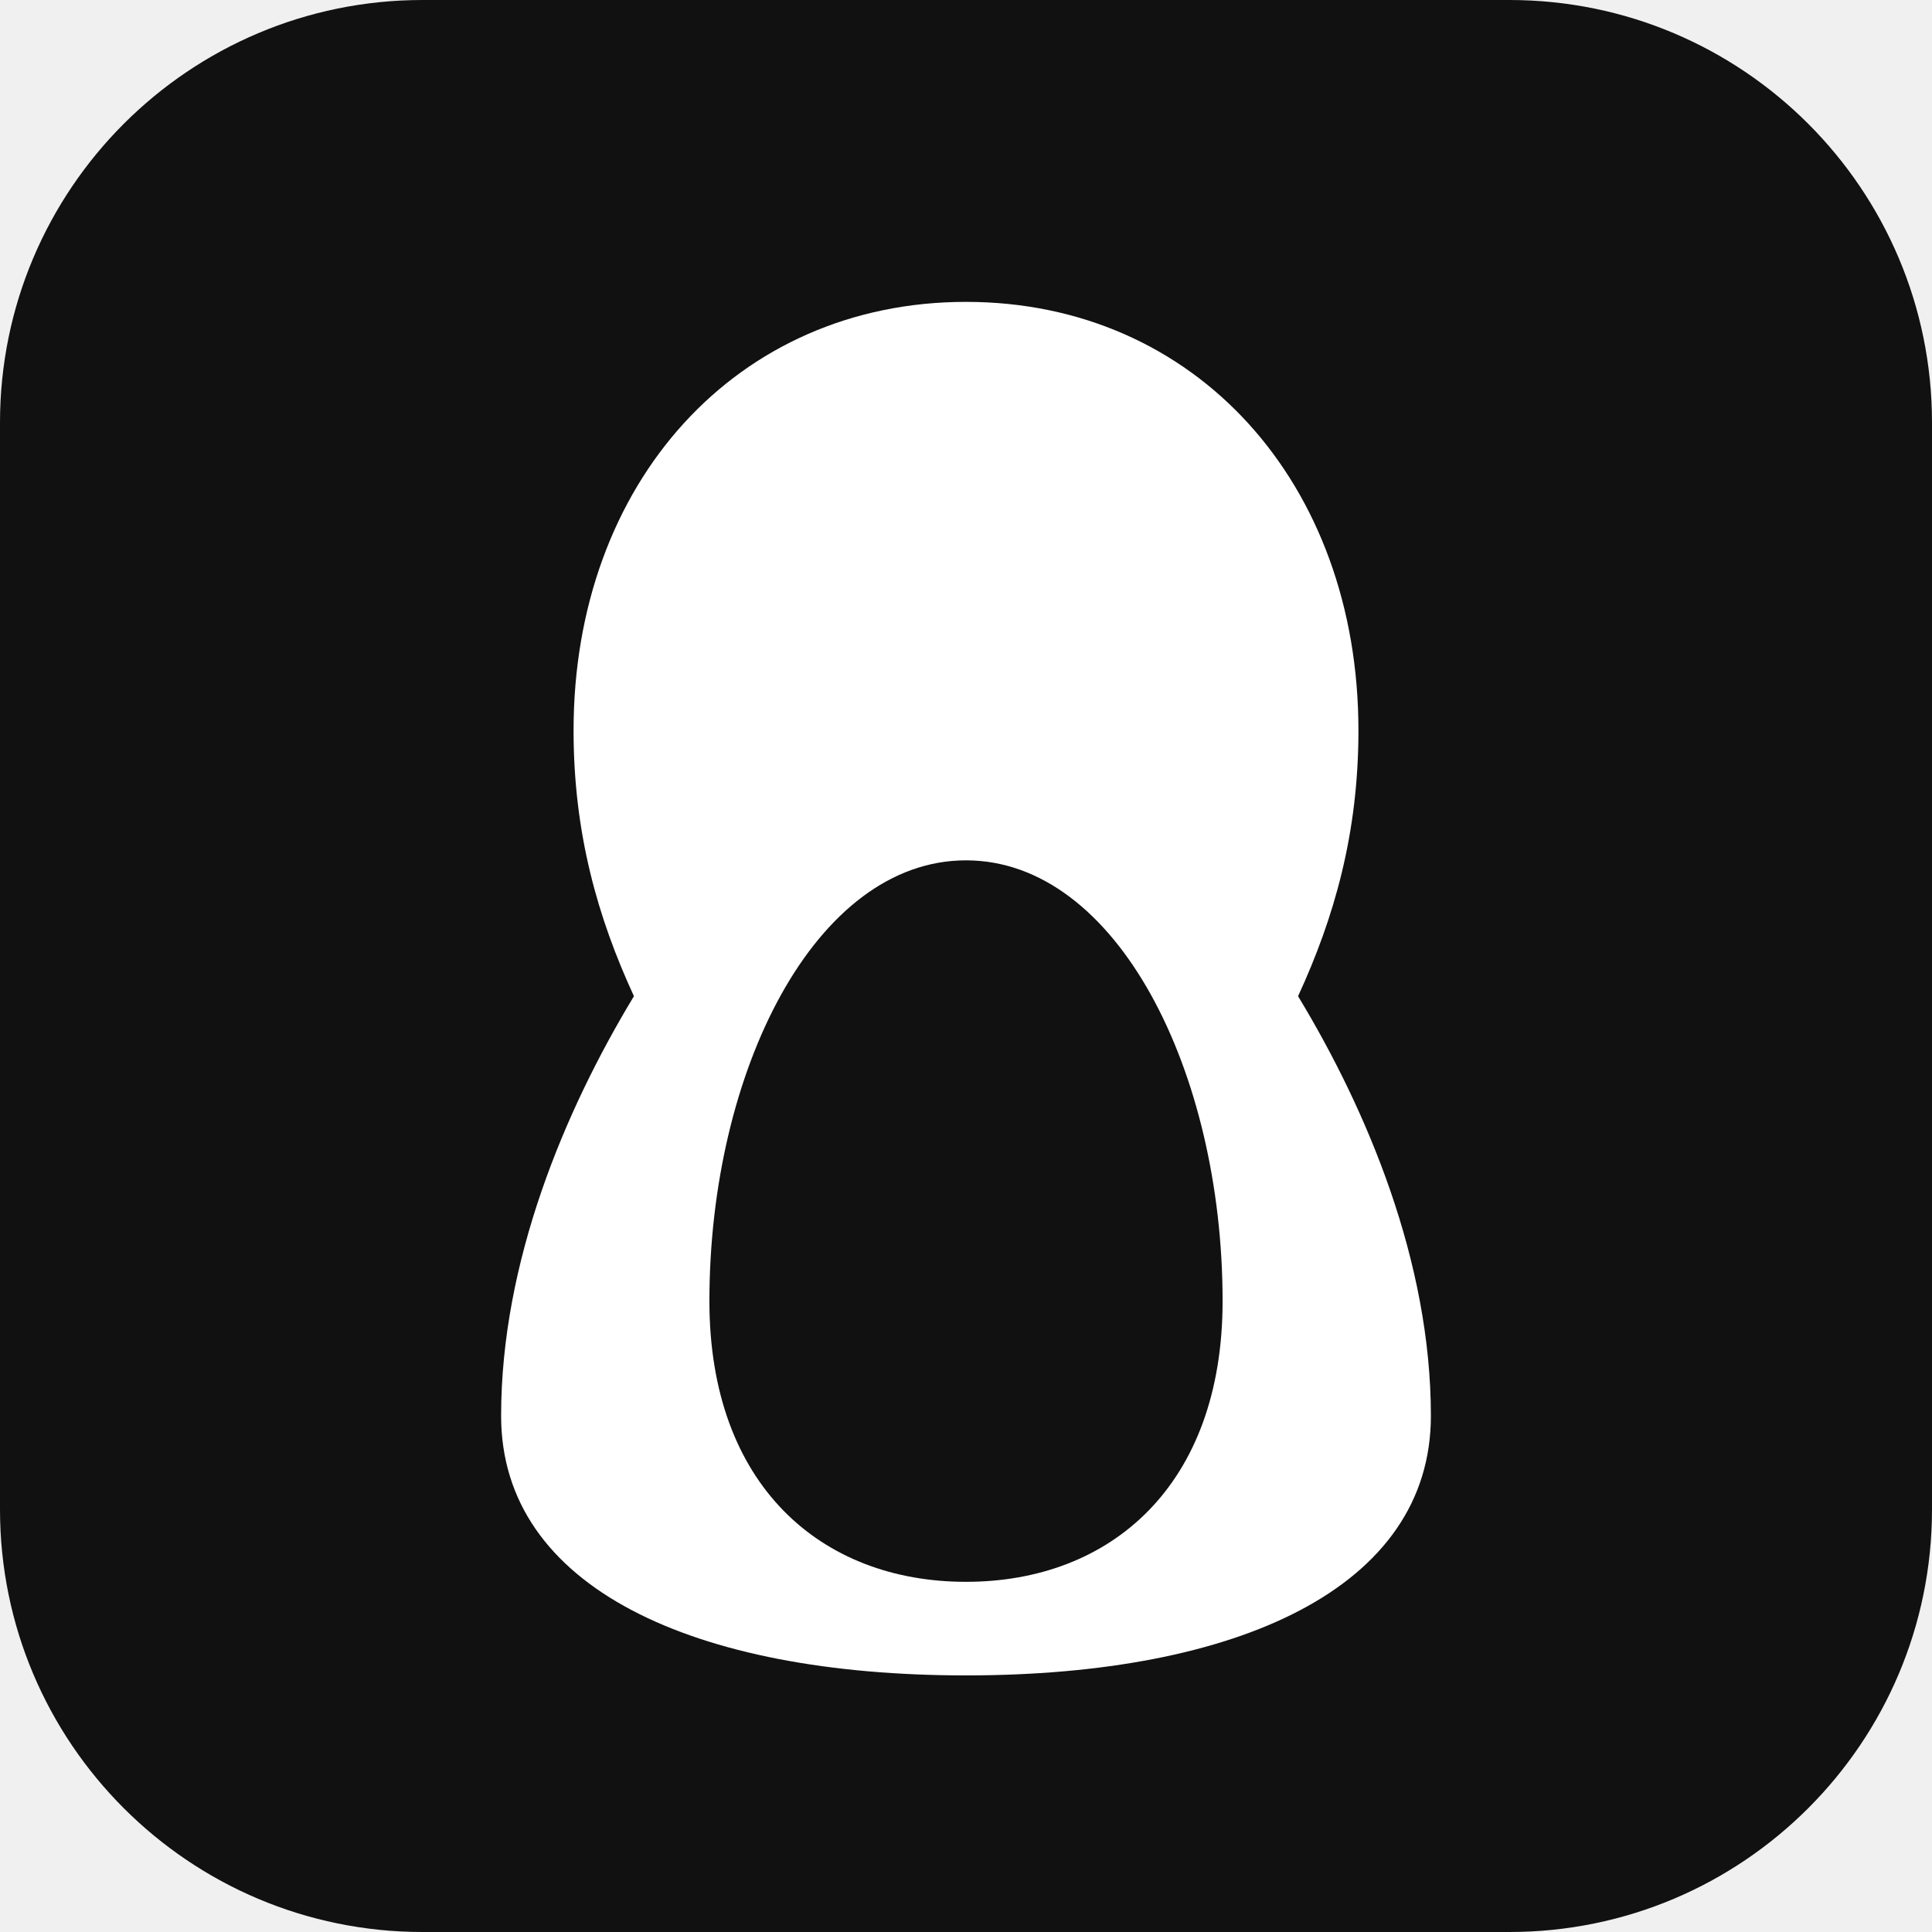
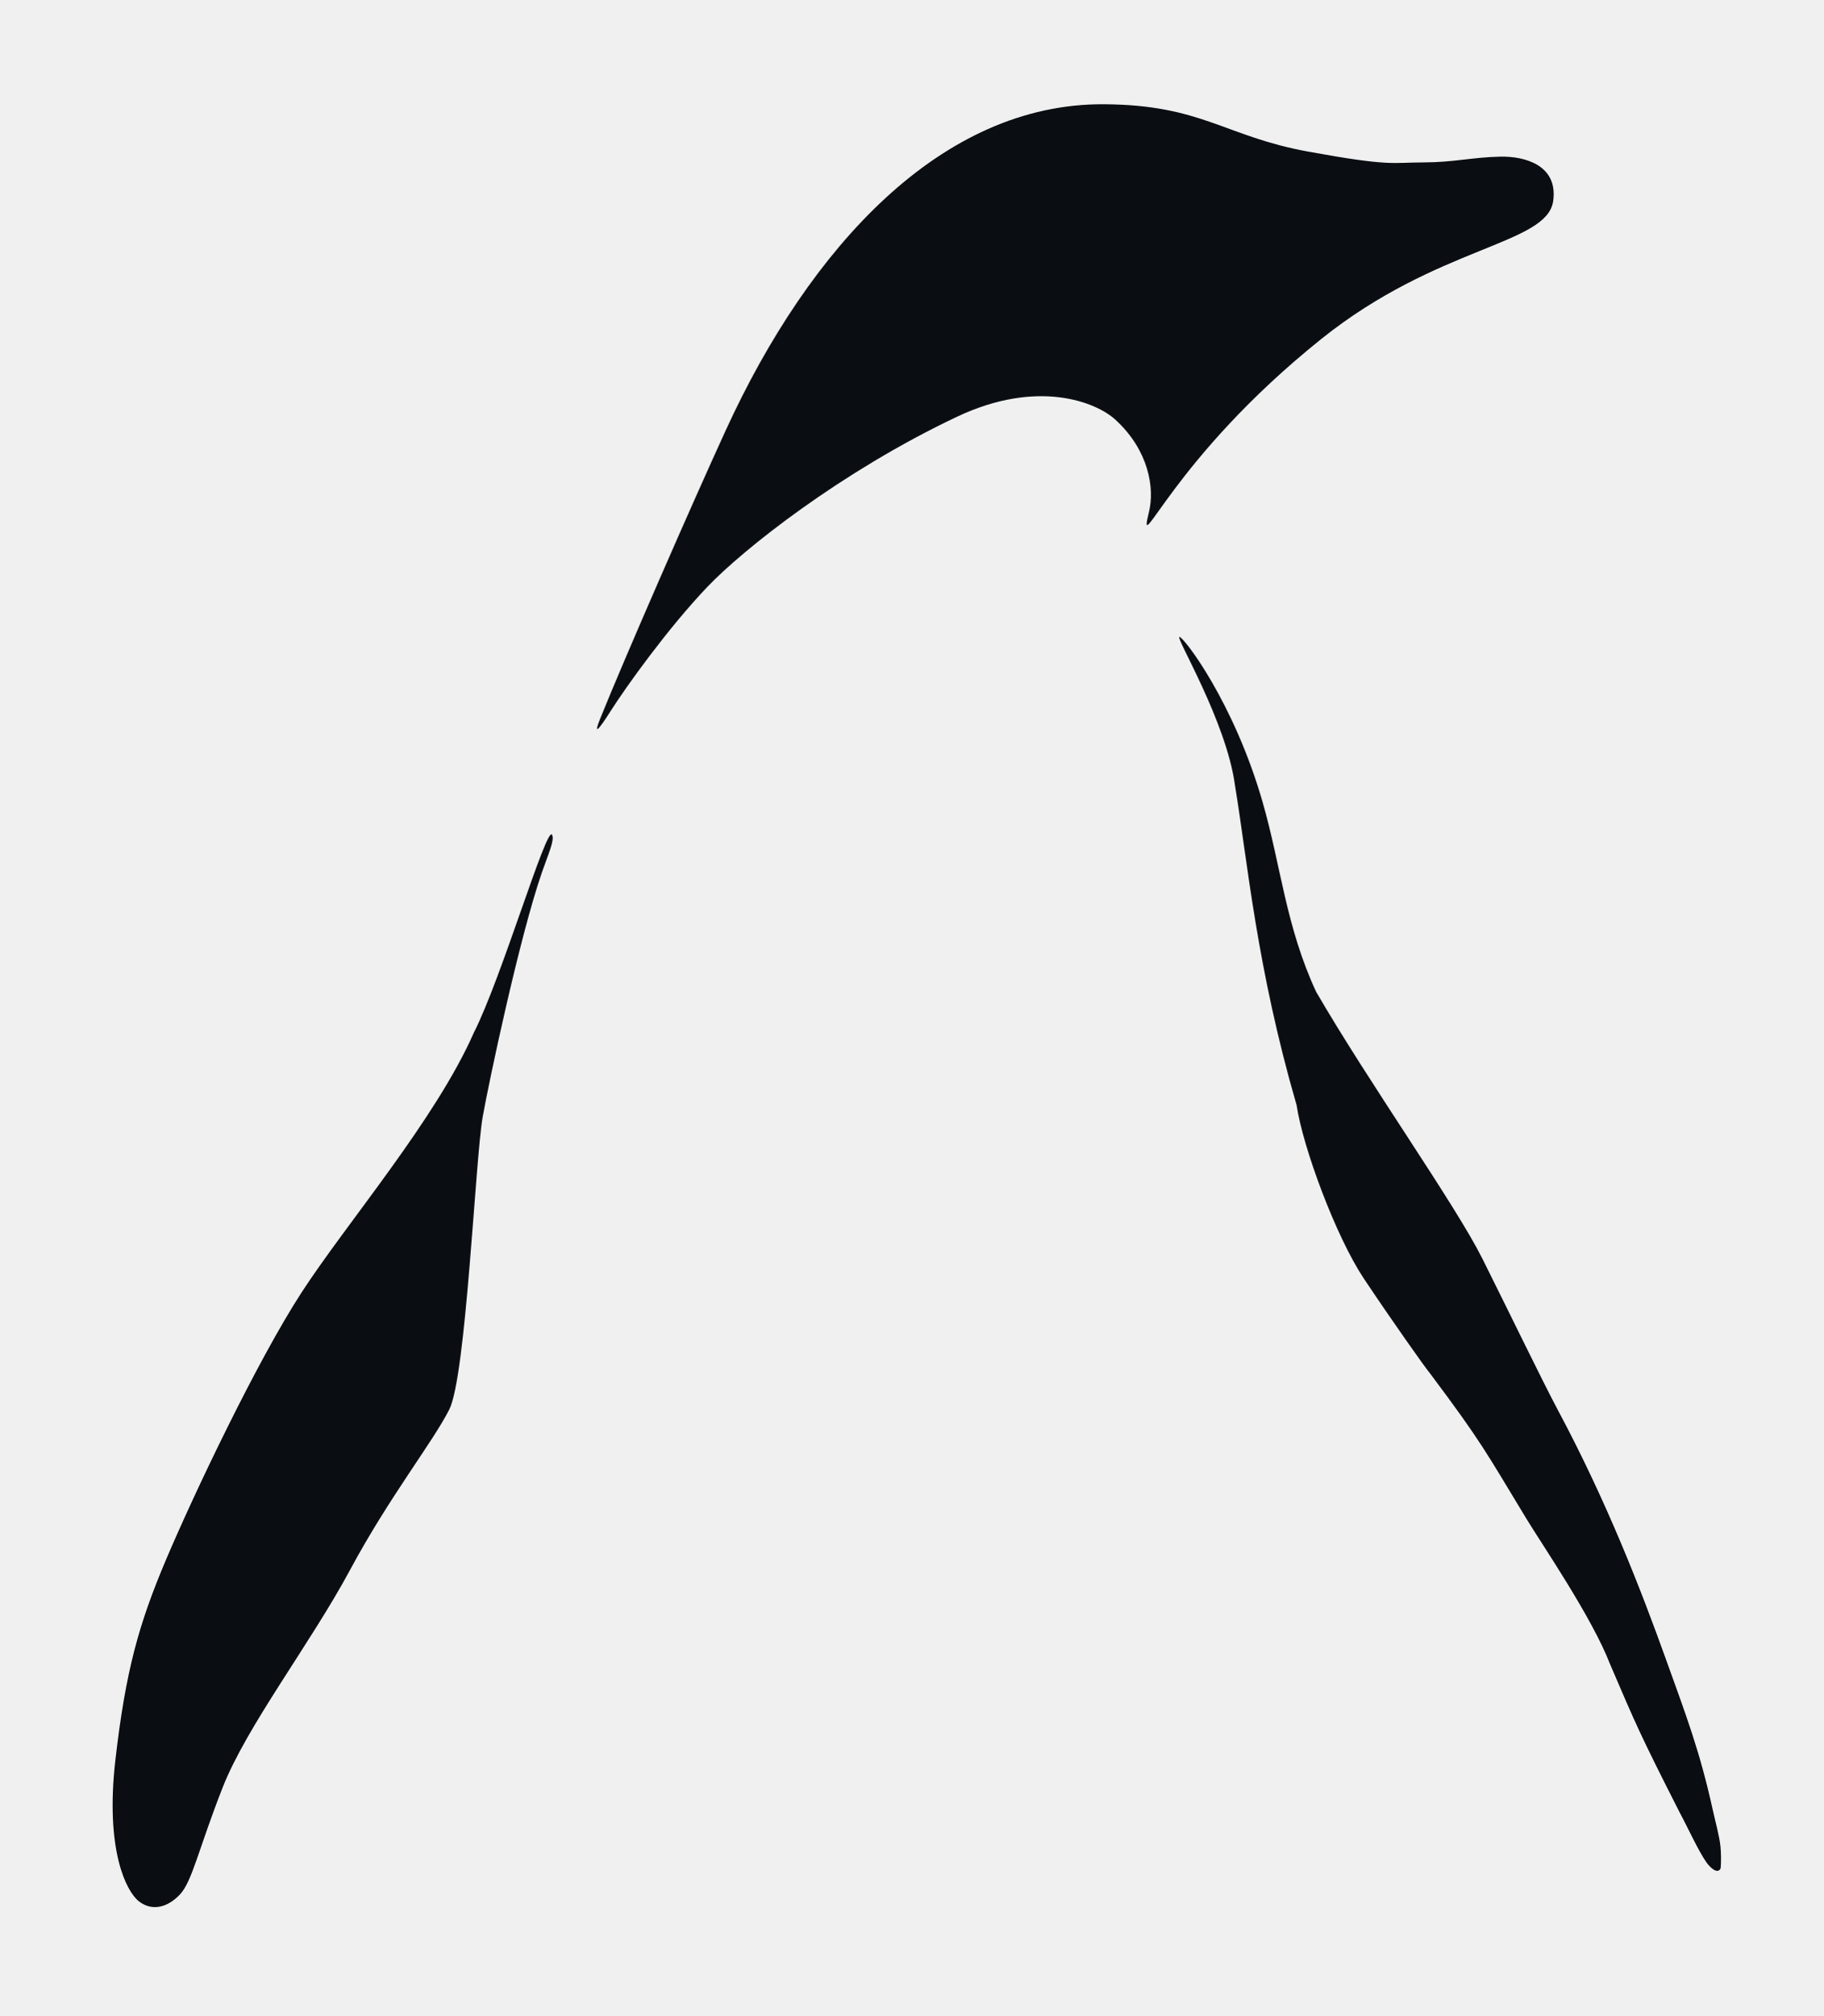
- <svg xmlns="http://www.w3.org/2000/svg" viewBox="0 0 64 64">
-   <rect width="64" height="64" rx="14" fill="#111" />
-   <path fill="#fff" d="M32 10c-7.6 0-13 6-13 14.2 0 3.4.8 6.2 2 8.8-2.3 3.8-4.4 8.8-4.4 13.9C16.6 52.6 23 55.5 32 55.5s15.4-2.9 15.4-8.6c0-5.1-2.1-10.1-4.4-13.9 1.2-2.6 2-5.4 2-8.8C45 16 39.6 10 32 10z" />
-   <path fill="#111" d="M32 28.5c-5 0-8.5 7-8.5 14.6 0 6.1 3.7 9.3 8.5 9.3s8.5-3.2 8.5-9.3c0-7.6-3.5-14.6-8.5-14.6z" />
+ <svg xmlns="http://www.w3.org/2000/svg" viewBox="160 -30 525 580">
+   <style>
+     g { fill: #0a0e12; }
+     @media (prefers-color-scheme: dark) { g { fill: #ffffff; } }
+   </style>
+   <g>
+     <path d="M 499.484,153.310 C 500.735,153.323 515.143,172.073 523.418,200.806 C 528.702,219.154 530.108,236.635 538.827,255.433 C 554.099,281.776 578.847,316.571 586.720,332.323 C 594.593,348.075 604.015,367.592 608.411,375.818 C 622.646,402.461 632.417,427.789 639.519,447.556 C 645.338,463.749 649.265,473.952 653.000,490.908 C 653.690,494.041 654.908,498.386 655.227,501.528 C 655.383,503.065 655.463,506.305 655.235,507.812 C 654.211,509.679 651.857,507.018 651.089,505.893 C 648.638,502.298 645.711,495.776 643.563,491.833 C 631.982,469.016 631.021,466.658 623.427,448.946 C 618.280,435.568 603.820,414.460 599.407,407.187 C 587.758,387.991 586.600,385.266 571.588,365.244 C 570.199,363.615 560.639,350.076 552.581,338.007 C 544.522,325.938 534.986,300.139 533.224,288.113 C 521.656,248.239 519.119,218.043 515.477,196.046 C 513.039,177.703 498.232,153.297 499.484,153.310 Z" />
+     <path d="M 318.899,210.267 C 317.384,207.332 304.339,251.622 296.381,267.225 C 285.453,292.104 259.823,321.952 246.863,341.891 C 233.902,361.829 215.681,400.261 207.789,418.886 C 199.897,437.511 196.151,450.967 193.204,476.610 C 190.257,502.254 196.269,514.447 200.087,517.312 C 203.906,520.178 208.303,518.957 211.801,515.242 C 215.299,511.527 217.100,502.290 224.058,484.532 C 231.015,466.773 249.337,443.085 260.713,421.923 C 272.089,400.760 284.431,385.291 289.306,375.695 C 294.180,366.100 296.794,303.707 298.920,291.542 C 300.594,281.961 309.524,239.675 316.010,221.003 C 317.833,215.754 319.687,211.793 318.899,210.267 Z" />
+     <path d="M 490.722,117.327 C 492.368,110.581 490.724,99.642 481.061,90.796 C 475.432,85.643 458.595,79.014 435.519,89.918 C 402.030,105.743 373.850,128.183 363.685,138.826 C 352.251,150.797 340.060,167.873 335.860,174.501 C 331.987,180.615 330.883,181.490 332.692,176.989 C 339.595,159.815 359.174,115.035 368.930,93.767 C 393.122,41.029 431.004,-0.286 477.770,0.001 C 505.975,0.175 512.457,9.230 536.480,13.620 C 560.437,17.999 560.707,16.749 569.574,16.744 C 578.441,16.739 583.682,15.259 591.805,15.083 C 599.152,14.924 608.490,17.686 607.068,27.853 C 605.302,40.486 573.938,40.634 540.398,67.495 C 497.165,102.121 487.159,131.930 490.722,117.327 Z" />
+   </g>
</svg>
